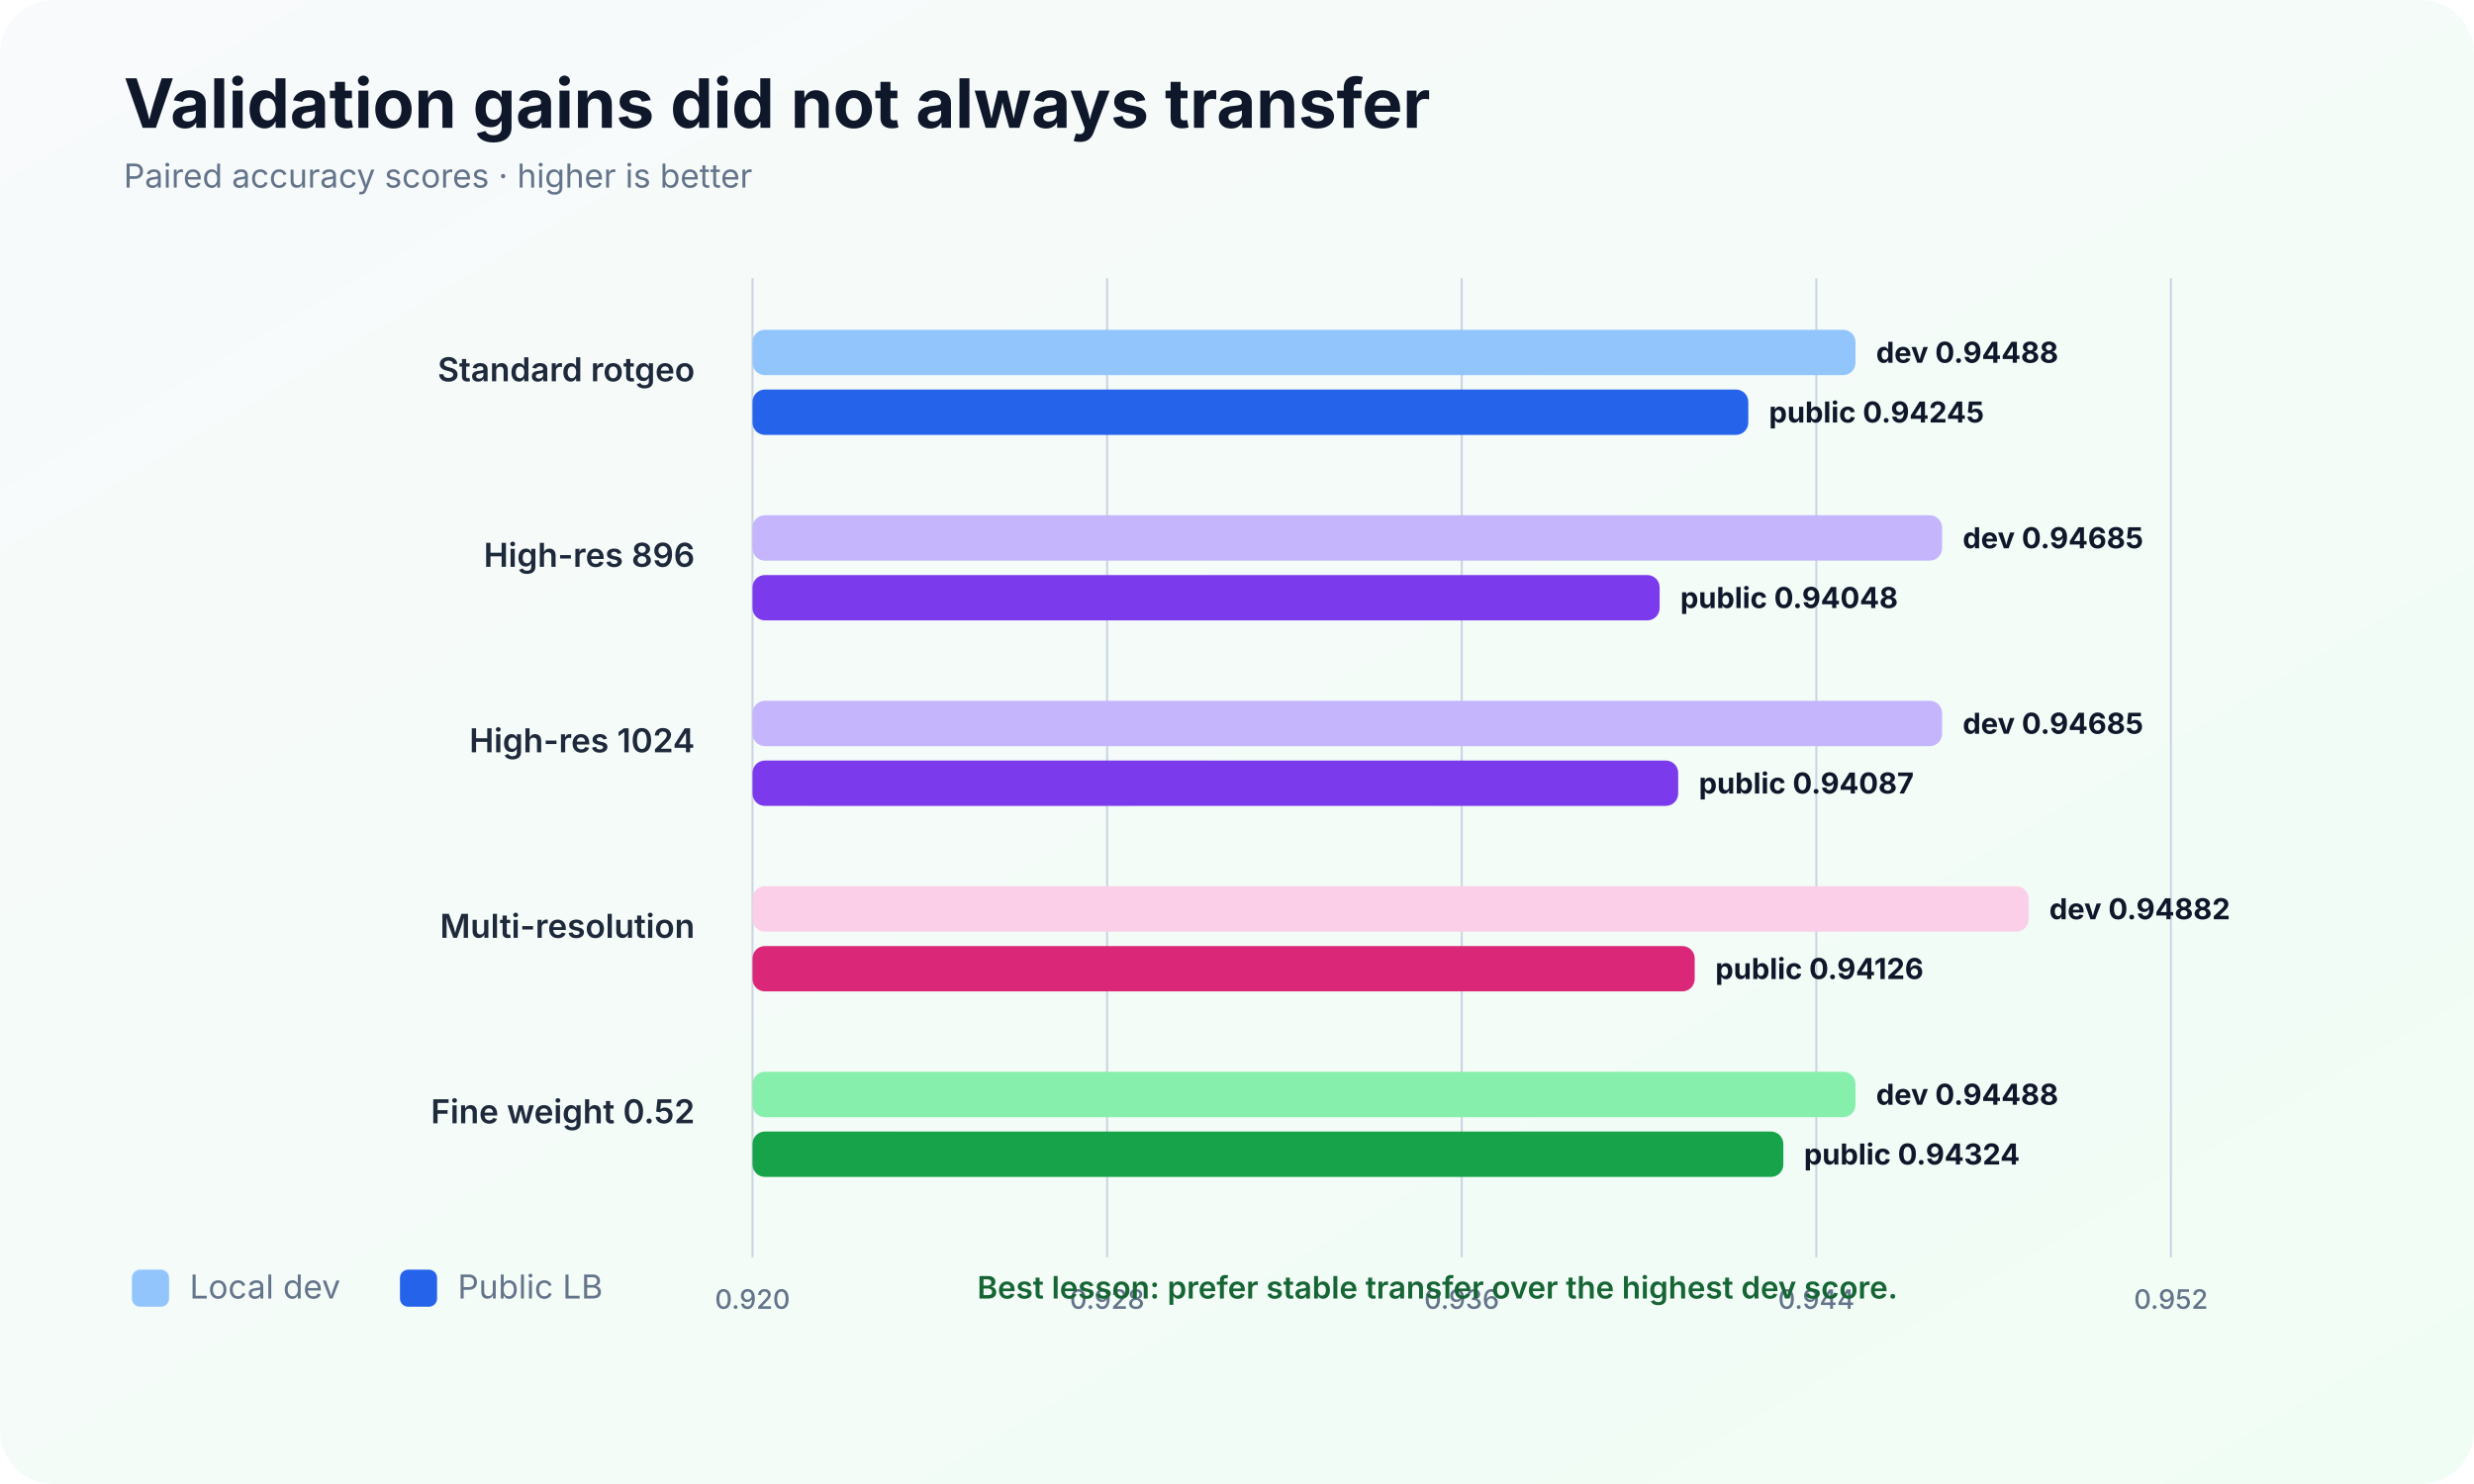
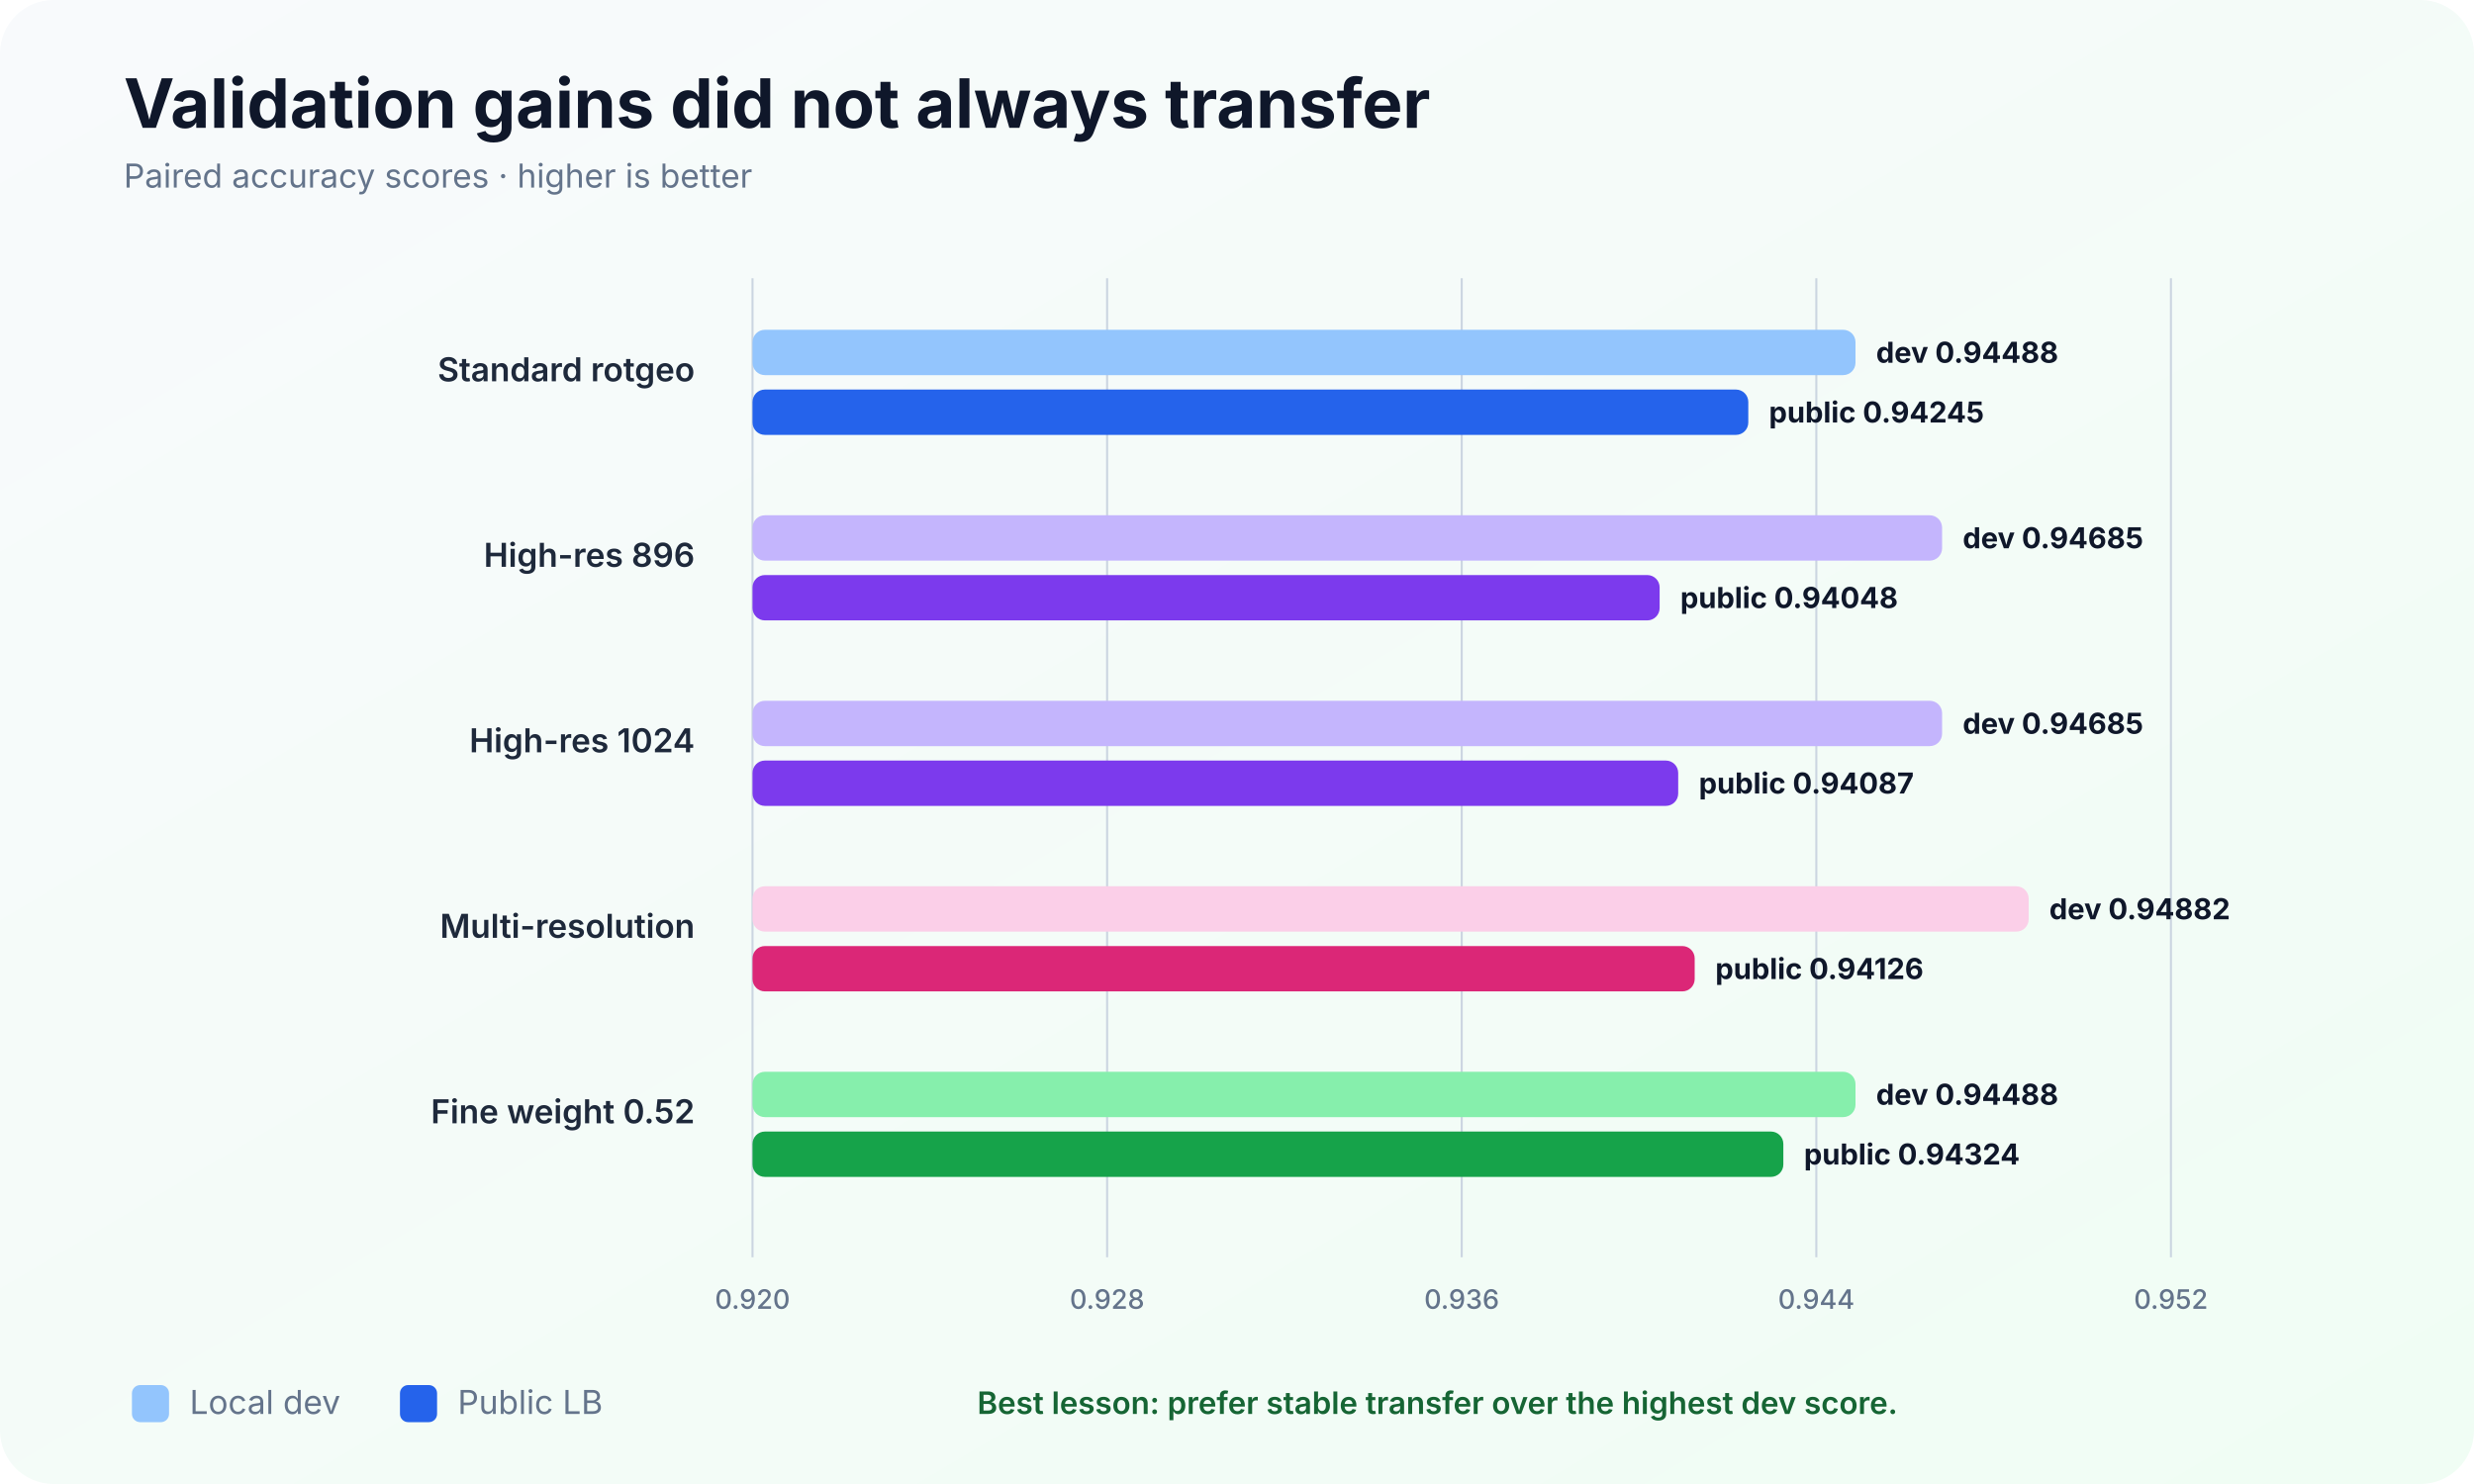
<svg xmlns="http://www.w3.org/2000/svg" viewBox="0 0 1200 720" role="img" aria-labelledby="title desc">
  <defs>
    <linearGradient id="bg2" x1="0" y1="0" x2="1" y2="1">
      <stop offset="0" stop-color="#f8fafc" />
      <stop offset="1" stop-color="#f0fdf4" />
    </linearGradient>
    <style>
      .t{font:700 33px Inter,Segoe UI,Arial,sans-serif;fill:#0f172a}
      .s{font:400 16px Inter,Segoe UI,Arial,sans-serif;fill:#64748b}
      .label{font:600 16px Inter,Segoe UI,Arial,sans-serif;fill:#1e293b}
      .value{font:700 14px Inter,Segoe UI,Arial,sans-serif;fill:#0f172a}
      .tick{font:500 13px Inter,Segoe UI,Arial,sans-serif;fill:#64748b}
      .note{font:600 15px Inter,Segoe UI,Arial,sans-serif;fill:#166534}
      .grid{stroke:#cbd5e1;stroke-width:1}
    </style>
  </defs>
  <rect width="1200" height="720" rx="26" fill="url(#bg2)" />
  <text class="t" x="60" y="62">Validation gains did not always transfer</text>
  <text class="s" x="60" y="91">Paired accuracy scores · higher is better</text>
  <g transform="translate(365,135)">
    <line class="grid" x1="0" x2="0" y1="0" y2="475" />
    <line class="grid" x1="172" x2="172" y1="0" y2="475" />
    <line class="grid" x1="344" x2="344" y1="0" y2="475" />
    <line class="grid" x1="516" x2="516" y1="0" y2="475" />
    <line class="grid" x1="688" x2="688" y1="0" y2="475" />
    <text class="tick" x="0" y="500" text-anchor="middle">0.920</text>
    <text class="tick" x="172" y="500" text-anchor="middle">0.928</text>
    <text class="tick" x="344" y="500" text-anchor="middle">0.936</text>
    <text class="tick" x="516" y="500" text-anchor="middle">0.944</text>
    <text class="tick" x="688" y="500" text-anchor="middle">0.952</text>
    <g transform="translate(0,20)">
      <text class="label" x="-28" y="30" text-anchor="end">Standard rotgeo</text>
      <rect x="0" y="5" width="535" height="22" rx="6" fill="#93c5fd" />
      <rect x="0" y="34" width="483" height="22" rx="6" fill="#2563eb" />
      <text class="value" x="545" y="21">dev 0.94488</text>
      <text class="value" x="493" y="50">public 0.94245</text>
    </g>
    <g transform="translate(0,110)">
      <text class="label" x="-28" y="30" text-anchor="end">High-res 896</text>
      <rect x="0" y="5" width="577" height="22" rx="6" fill="#c4b5fd" />
      <rect x="0" y="34" width="440" height="22" rx="6" fill="#7c3aed" />
      <text class="value" x="587" y="21">dev 0.94685</text>
      <text class="value" x="450" y="50">public 0.94048</text>
    </g>
    <g transform="translate(0,200)">
      <text class="label" x="-28" y="30" text-anchor="end">High-res 1024</text>
      <rect x="0" y="5" width="577" height="22" rx="6" fill="#c4b5fd" />
      <rect x="0" y="34" width="449" height="22" rx="6" fill="#7c3aed" />
      <text class="value" x="587" y="21">dev 0.94685</text>
      <text class="value" x="459" y="50">public 0.94087</text>
    </g>
    <g transform="translate(0,290)">
      <text class="label" x="-28" y="30" text-anchor="end">Multi-resolution</text>
      <rect x="0" y="5" width="619" height="22" rx="6" fill="#fbcfe8" />
      <rect x="0" y="34" width="457" height="22" rx="6" fill="#db2777" />
      <text class="value" x="629" y="21">dev 0.94882</text>
      <text class="value" x="467" y="50">public 0.94126</text>
    </g>
    <g transform="translate(0,380)">
      <text class="label" x="-28" y="30" text-anchor="end">Fine weight 0.52</text>
      <rect x="0" y="5" width="535" height="22" rx="6" fill="#86efac" />
      <rect x="0" y="34" width="500" height="22" rx="6" fill="#16a34a" />
      <text class="value" x="545" y="21">dev 0.94488</text>
      <text class="value" x="510" y="50">public 0.94324</text>
    </g>
  </g>
-   <g transform="translate(64,630)">
+   <g transform="translate(64,686)">
    <rect x="0" y="-14" width="18" height="18" rx="4" fill="#93c5fd" />
    <text class="s" x="28" y="0">Local dev</text>
    <rect x="130" y="-14" width="18" height="18" rx="4" fill="#2563eb" />
    <text class="s" x="158" y="0">Public LB</text>
    <text class="note" x="410" y="0">Best lesson: prefer stable transfer over the highest dev score.</text>
  </g>
</svg>
